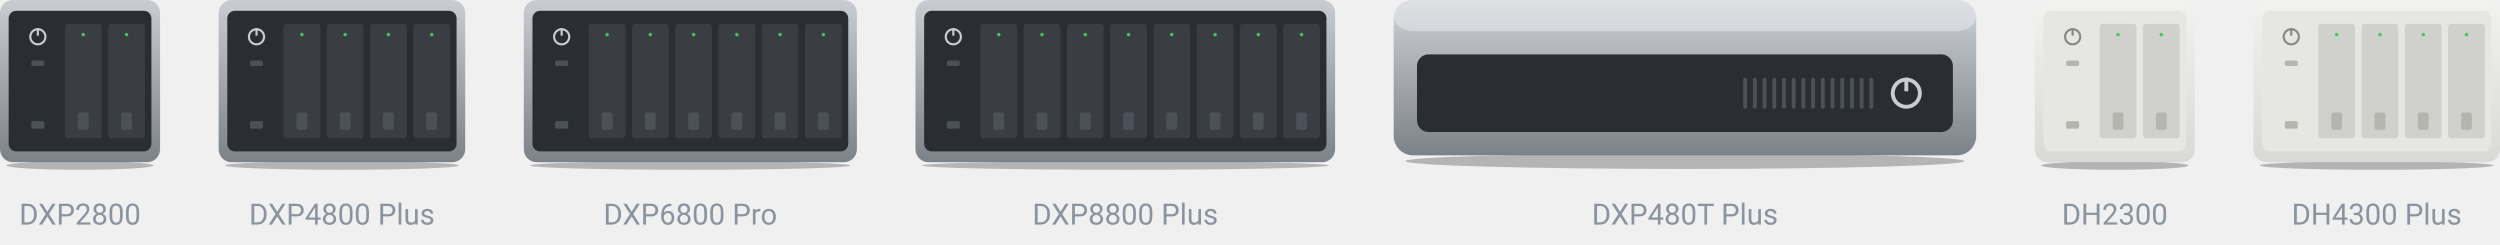
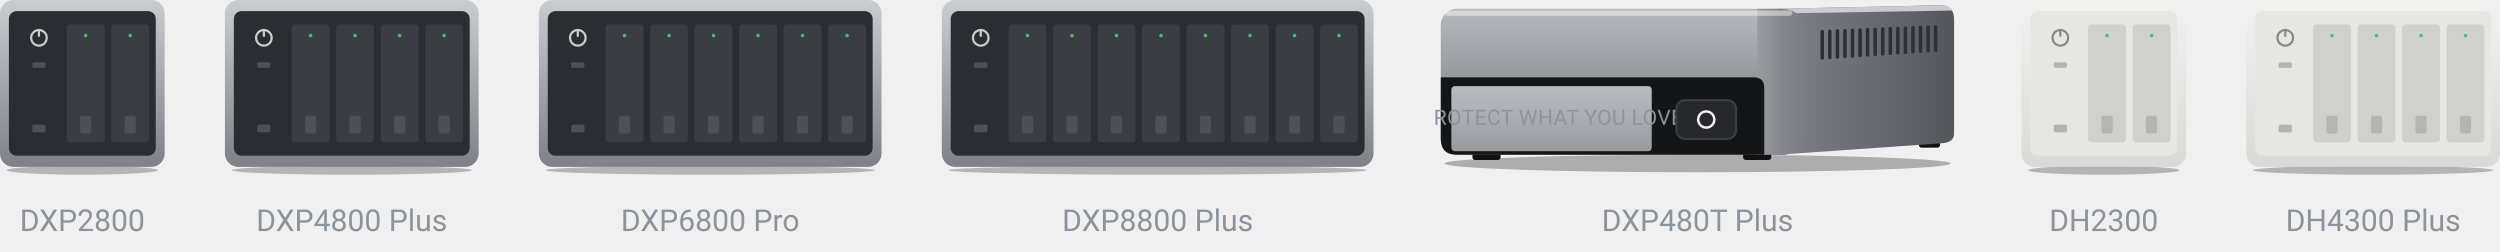
- <svg xmlns="http://www.w3.org/2000/svg" viewBox="0 0 1024.155 100">
+ <svg xmlns="http://www.w3.org/2000/svg" viewBox="0 0 995.519 100">
  <style>text{font:12px -apple-system,Segoe UI,Roboto,sans-serif;fill:#8b949e}</style>
  <svg x="0" y="0" width="65.57" height="70" viewBox="0 0 148 158">
    <defs>
      <linearGradient id="b0" x1="0" y1="0" x2="0" y2="1">
        <stop offset="0" stop-color="#c9ccd0" />
        <stop offset="1" stop-color="#7d8288" />
      </linearGradient>
    </defs>
    <ellipse cx="74" cy="153" rx="68" ry="4" opacity=".25" />
    <rect width="148" height="150" rx="12" fill="url(#b0)" />
    <rect x="8" y="10" width="132" height="130" rx="7" fill="#2a2d31" />
    <circle cx="35" cy="34" r="7" fill="none" stroke="#c9ccd0" stroke-width="2" />
    <rect x="34" y="26" width="2" height="7" fill="#c9ccd0" />
    <rect x="29" y="56" width="12" height="5" rx="1.5" fill="#4c5158" />
    <rect x="29" y="112" width="12" height="7" rx="1.5" fill="#4c5158" />
    <rect x="60" y="22" width="34" height="106" rx="3" fill="#3a3e44" />
    <rect x="72" y="104" width="10" height="16" rx="2" fill="#4c5158" />
    <circle cx="77" cy="32" r="1.6" fill="#43c463" />
    <rect x="100" y="22" width="34" height="106" rx="3" fill="#3a3e44" />
    <rect x="112" y="104" width="10" height="16" rx="2" fill="#4c5158" />
    <circle cx="117" cy="32" r="1.6" fill="#43c463" />
  </svg>
  <svg x="89.57" y="0" width="101.013" height="70" viewBox="0 0 228 158">
    <defs>
      <linearGradient id="b1" x1="0" y1="0" x2="0" y2="1">
        <stop offset="0" stop-color="#c9ccd0" />
        <stop offset="1" stop-color="#7d8288" />
      </linearGradient>
    </defs>
    <ellipse cx="114" cy="153" rx="108" ry="4" opacity=".25" />
    <rect width="228" height="150" rx="12" fill="url(#b1)" />
    <rect x="8" y="10" width="212" height="130" rx="7" fill="#2a2d31" />
    <circle cx="35" cy="34" r="7" fill="none" stroke="#c9ccd0" stroke-width="2" />
    <rect x="34" y="26" width="2" height="7" fill="#c9ccd0" />
    <rect x="29" y="56" width="12" height="5" rx="1.5" fill="#4c5158" />
    <rect x="29" y="112" width="12" height="7" rx="1.5" fill="#4c5158" />
    <rect x="60" y="22" width="34" height="106" rx="3" fill="#3a3e44" />
    <rect x="72" y="104" width="10" height="16" rx="2" fill="#4c5158" />
    <circle cx="77" cy="32" r="1.6" fill="#43c463" />
    <rect x="100" y="22" width="34" height="106" rx="3" fill="#3a3e44" />
    <rect x="112" y="104" width="10" height="16" rx="2" fill="#4c5158" />
    <circle cx="117" cy="32" r="1.6" fill="#43c463" />
    <rect x="140" y="22" width="34" height="106" rx="3" fill="#3a3e44" />
    <rect x="152" y="104" width="10" height="16" rx="2" fill="#4c5158" />
    <circle cx="157" cy="32" r="1.6" fill="#43c463" />
    <rect x="180" y="22" width="34" height="106" rx="3" fill="#3a3e44" />
    <rect x="192" y="104" width="10" height="16" rx="2" fill="#4c5158" />
    <circle cx="197" cy="32" r="1.6" fill="#43c463" />
  </svg>
  <svg x="214.582" y="0" width="136.456" height="70" viewBox="0 0 308 158">
    <defs>
      <linearGradient id="b2" x1="0" y1="0" x2="0" y2="1">
        <stop offset="0" stop-color="#c9ccd0" />
        <stop offset="1" stop-color="#7d8288" />
      </linearGradient>
    </defs>
    <ellipse cx="154" cy="153" rx="148" ry="4" opacity=".25" />
    <rect width="308" height="150" rx="12" fill="url(#b2)" />
    <rect x="8" y="10" width="292" height="130" rx="7" fill="#2a2d31" />
    <circle cx="35" cy="34" r="7" fill="none" stroke="#c9ccd0" stroke-width="2" />
    <rect x="34" y="26" width="2" height="7" fill="#c9ccd0" />
    <rect x="29" y="56" width="12" height="5" rx="1.5" fill="#4c5158" />
    <rect x="29" y="112" width="12" height="7" rx="1.5" fill="#4c5158" />
    <rect x="60" y="22" width="34" height="106" rx="3" fill="#3a3e44" />
    <rect x="72" y="104" width="10" height="16" rx="2" fill="#4c5158" />
    <circle cx="77" cy="32" r="1.6" fill="#43c463" />
    <rect x="100" y="22" width="34" height="106" rx="3" fill="#3a3e44" />
    <rect x="112" y="104" width="10" height="16" rx="2" fill="#4c5158" />
    <circle cx="117" cy="32" r="1.6" fill="#43c463" />
    <rect x="140" y="22" width="34" height="106" rx="3" fill="#3a3e44" />
    <rect x="152" y="104" width="10" height="16" rx="2" fill="#4c5158" />
    <circle cx="157" cy="32" r="1.6" fill="#43c463" />
    <rect x="180" y="22" width="34" height="106" rx="3" fill="#3a3e44" />
    <rect x="192" y="104" width="10" height="16" rx="2" fill="#4c5158" />
    <circle cx="197" cy="32" r="1.6" fill="#43c463" />
    <rect x="220" y="22" width="34" height="106" rx="3" fill="#3a3e44" />
    <rect x="232" y="104" width="10" height="16" rx="2" fill="#4c5158" />
    <circle cx="237" cy="32" r="1.6" fill="#43c463" />
    <rect x="260" y="22" width="34" height="106" rx="3" fill="#3a3e44" />
    <rect x="272" y="104" width="10" height="16" rx="2" fill="#4c5158" />
    <circle cx="277" cy="32" r="1.6" fill="#43c463" />
  </svg>
  <svg x="375.038" y="0" width="171.899" height="70" viewBox="0 0 388 158">
    <defs>
      <linearGradient id="b3" x1="0" y1="0" x2="0" y2="1">
        <stop offset="0" stop-color="#c9ccd0" />
        <stop offset="1" stop-color="#7d8288" />
      </linearGradient>
    </defs>
    <ellipse cx="194" cy="153" rx="188" ry="4" opacity=".25" />
    <rect width="388" height="150" rx="12" fill="url(#b3)" />
    <rect x="8" y="10" width="372" height="130" rx="7" fill="#2a2d31" />
    <circle cx="35" cy="34" r="7" fill="none" stroke="#c9ccd0" stroke-width="2" />
    <rect x="34" y="26" width="2" height="7" fill="#c9ccd0" />
    <rect x="29" y="56" width="12" height="5" rx="1.5" fill="#4c5158" />
    <rect x="29" y="112" width="12" height="7" rx="1.5" fill="#4c5158" />
    <rect x="60" y="22" width="34" height="106" rx="3" fill="#3a3e44" />
    <rect x="72" y="104" width="10" height="16" rx="2" fill="#4c5158" />
    <circle cx="77" cy="32" r="1.6" fill="#43c463" />
    <rect x="100" y="22" width="34" height="106" rx="3" fill="#3a3e44" />
    <rect x="112" y="104" width="10" height="16" rx="2" fill="#4c5158" />
    <circle cx="117" cy="32" r="1.6" fill="#43c463" />
    <rect x="140" y="22" width="34" height="106" rx="3" fill="#3a3e44" />
    <rect x="152" y="104" width="10" height="16" rx="2" fill="#4c5158" />
    <circle cx="157" cy="32" r="1.6" fill="#43c463" />
    <rect x="180" y="22" width="34" height="106" rx="3" fill="#3a3e44" />
    <rect x="192" y="104" width="10" height="16" rx="2" fill="#4c5158" />
    <circle cx="197" cy="32" r="1.6" fill="#43c463" />
    <rect x="220" y="22" width="34" height="106" rx="3" fill="#3a3e44" />
    <rect x="232" y="104" width="10" height="16" rx="2" fill="#4c5158" />
    <circle cx="237" cy="32" r="1.6" fill="#43c463" />
    <rect x="260" y="22" width="34" height="106" rx="3" fill="#3a3e44" />
    <rect x="272" y="104" width="10" height="16" rx="2" fill="#4c5158" />
    <circle cx="277" cy="32" r="1.6" fill="#43c463" />
    <rect x="300" y="22" width="34" height="106" rx="3" fill="#3a3e44" />
    <rect x="312" y="104" width="10" height="16" rx="2" fill="#4c5158" />
    <circle cx="317" cy="32" r="1.6" fill="#43c463" />
    <rect x="340" y="22" width="34" height="106" rx="3" fill="#3a3e44" />
    <rect x="352" y="104" width="10" height="16" rx="2" fill="#4c5158" />
    <circle cx="357" cy="32" r="1.6" fill="#43c463" />
  </svg>
-   <svg x="570.937" y="0" width="238.636" height="70" viewBox="0 0 300 88">
-     <defs>
-       <linearGradient id="b4" x1="0" y1="0" x2="0" y2="1">
-         <stop offset="0" stop-color="#d6d9dc" />
-         <stop offset=".25" stop-color="#b9bdc2" />
-         <stop offset="1" stop-color="#7d8288" />
-       </linearGradient>
-     </defs>
-     <ellipse cx="150" cy="83" rx="144" ry="4" opacity=".25" />
-     <rect width="300" height="80" rx="10" fill="url(#b4)" />
-     <rect width="300" height="16" rx="10" fill="#e3e5e7" opacity=".6" />
-     <rect x="12" y="28" width="276" height="40" rx="6" fill="#2a2d31" />
-     <circle cx="264" cy="48" r="7" fill="none" stroke="#c9ccd0" stroke-width="2" />
-     <rect x="263" y="40" width="2" height="7" fill="#c9ccd0" />
-     <rect x="180" y="40" width="2" height="16" rx="1" fill="#4c5158" />
-     <rect x="185" y="40" width="2" height="16" rx="1" fill="#4c5158" />
-     <rect x="190" y="40" width="2" height="16" rx="1" fill="#4c5158" />
-     <rect x="195" y="40" width="2" height="16" rx="1" fill="#4c5158" />
-     <rect x="200" y="40" width="2" height="16" rx="1" fill="#4c5158" />
-     <rect x="205" y="40" width="2" height="16" rx="1" fill="#4c5158" />
-     <rect x="210" y="40" width="2" height="16" rx="1" fill="#4c5158" />
-     <rect x="215" y="40" width="2" height="16" rx="1" fill="#4c5158" />
-     <rect x="220" y="40" width="2" height="16" rx="1" fill="#4c5158" />
-     <rect x="225" y="40" width="2" height="16" rx="1" fill="#4c5158" />
-     <rect x="230" y="40" width="2" height="16" rx="1" fill="#4c5158" />
-     <rect x="235" y="40" width="2" height="16" rx="1" fill="#4c5158" />
-     <rect x="240" y="40" width="2" height="16" rx="1" fill="#4c5158" />
-     <rect x="245" y="40" width="2" height="16" rx="1" fill="#4c5158" />
-   </svg>
-   <svg x="833.573" y="0" width="65.57" height="70" viewBox="0 0 148 158">
+   <svg x="570.937" y="0" width="210" height="70" viewBox="0 0 300 100">
+     <defs>
+       <linearGradient id="f" x1="0" y1="0" x2="0" y2="1">
+         <stop offset="0" stop-color="#b6babe" />
+         <stop offset=".5" stop-color="#93979c" />
+         <stop offset="1" stop-color="#6f7378" />
+       </linearGradient>
+       <linearGradient id="s" x1="0" y1="0" x2="1" y2="0">
+         <stop offset="0" stop-color="#7f8389" />
+         <stop offset="1" stop-color="#53575c" />
+       </linearGradient>
+       <linearGradient id="c" x1="0" y1="0" x2="0" y2="1">
+         <stop offset="0" stop-color="#b9bcc0" />
+         <stop offset="1" stop-color="#989ca1" />
+       </linearGradient>
+       <linearGradient id="k" x1="0" y1="0" x2="1" y2="0">
+         <stop offset="0" stop-color="#999da2" />
+         <stop offset=".5" stop-color="#83878c" />
+         <stop offset="1" stop-color="#7a7e84" />
+       </linearGradient>
+     </defs>
+     <ellipse cx="150" cy="93" rx="144" ry="5" opacity=".28" />
+     <rect x="22" y="86" width="16" height="5" rx="1.5" fill="#111" />
+     <rect x="176" y="86" width="16" height="5" rx="1.5" fill="#111" />
+     <rect x="276" y="80" width="12" height="4" rx="1.5" fill="#111" />
+     <path d="M196 5 L288 3 Q296 3 296 11 L296 76 Q296 81 289 81.5 L196 88 Z" fill="url(#s)" />
+     <path d="M196 5 L288 3 Q294 3 295 6 L205 7.5 Z" fill="#c9ccd0" />
+     <rect x="4" y="5" width="204" height="83" rx="9" fill="url(#f)" />
+     <path d="M184 5 H196 Q212 5 212 20 V74 Q212 88 196 88 H184 Z" fill="url(#k)" />
+     <rect x="6" y="6" width="198" height="3" rx="1.5" fill="#fff" opacity=".45" />
+     <path d="M4 44 H182 Q188 44 188 50 V88 H13 Q4 88 4 79 Z" fill="#141517" />
+     <rect x="10" y="49" width="114" height="37" rx="2" fill="url(#c)" />
+     <text x="67" y="71" text-anchor="middle" font-size="5" fill="#3a3d41" font-family="Arial, Helvetica, sans-serif" letter-spacing=".2">PROTECT WHAT YOU LOVE</text>
+     <rect x="138" y="57" width="34" height="22" rx="5" fill="#26282c" stroke="#3a3d42" stroke-width="1.2" />
+     <circle cx="155" cy="68" r="4.6" fill="none" stroke="#f2f2f2" stroke-width="1.4" />
+     <rect x="220" y="17" width="2" height="17" rx=".8" fill="#2c2f33" />
+     <rect x="224.3" y="16.82" width="2" height="16.88" rx=".8" fill="#2c2f33" />
+     <rect x="228.6" y="16.64" width="2" height="16.76" rx=".8" fill="#2c2f33" />
+     <rect x="232.9" y="16.46" width="2" height="16.64" rx=".8" fill="#2c2f33" />
+     <rect x="237.2" y="16.28" width="2" height="16.52" rx=".8" fill="#2c2f33" />
+     <rect x="241.5" y="16.1" width="2" height="16.4" rx=".8" fill="#2c2f33" />
+     <rect x="245.8" y="15.92" width="2" height="16.28" rx=".8" fill="#2c2f33" />
+     <rect x="250.1" y="15.74" width="2" height="16.16" rx=".8" fill="#2c2f33" />
+     <rect x="254.4" y="15.56" width="2" height="16.04" rx=".8" fill="#2c2f33" />
+     <rect x="258.7" y="15.38" width="2" height="15.92" rx=".8" fill="#2c2f33" />
+     <rect x="263" y="15.2" width="2" height="15.8" rx=".8" fill="#2c2f33" />
+     <rect x="267.3" y="15.02" width="2" height="15.68" rx=".8" fill="#2c2f33" />
+     <rect x="271.6" y="14.84" width="2" height="15.56" rx=".8" fill="#2c2f33" />
+     <rect x="275.9" y="14.66" width="2" height="15.44" rx=".8" fill="#2c2f33" />
+     <rect x="280.2" y="14.48" width="2" height="15.32" rx=".8" fill="#2c2f33" />
+     <rect x="284.5" y="14.3" width="2" height="15.2" rx=".8" fill="#2c2f33" />
+   </svg>
+   <svg x="804.937" y="0" width="65.57" height="70" viewBox="0 0 148 158">
    <defs>
      <linearGradient id="b5" x1="0" y1="0" x2="0" y2="1">
        <stop offset="0" stop-color="#f2f2f0" />
        <stop offset="1" stop-color="#d9d9d6" />
      </linearGradient>
    </defs>
    <ellipse cx="74" cy="153" rx="68" ry="4" opacity=".25" />
    <rect width="148" height="150" rx="12" fill="url(#b5)" />
    <rect x="8" y="10" width="132" height="130" rx="7" fill="#e6e6e3" />
    <circle cx="35" cy="34" r="7" fill="none" stroke="#888" stroke-width="2" />
    <rect x="34" y="26" width="2" height="7" fill="#888" />
    <rect x="29" y="56" width="12" height="5" rx="1.5" fill="#b5b5b0" />
    <rect x="29" y="112" width="12" height="7" rx="1.5" fill="#b5b5b0" />
    <rect x="60" y="22" width="34" height="106" rx="3" fill="#d0d0cc" />
    <rect x="72" y="104" width="10" height="16" rx="2" fill="#b5b5b0" />
    <circle cx="77" cy="32" r="1.6" fill="#43c463" />
    <rect x="100" y="22" width="34" height="106" rx="3" fill="#d0d0cc" />
    <rect x="112" y="104" width="10" height="16" rx="2" fill="#b5b5b0" />
    <circle cx="117" cy="32" r="1.6" fill="#43c463" />
  </svg>
-   <svg x="923.143" y="0" width="101.013" height="70" viewBox="0 0 228 158">
+   <svg x="894.506" y="0" width="101.013" height="70" viewBox="0 0 228 158">
    <defs>
      <linearGradient id="b6" x1="0" y1="0" x2="0" y2="1">
        <stop offset="0" stop-color="#f2f2f0" />
        <stop offset="1" stop-color="#d9d9d6" />
      </linearGradient>
    </defs>
    <ellipse cx="114" cy="153" rx="108" ry="4" opacity=".25" />
    <rect width="228" height="150" rx="12" fill="url(#b6)" />
    <rect x="8" y="10" width="212" height="130" rx="7" fill="#e6e6e3" />
    <circle cx="35" cy="34" r="7" fill="none" stroke="#888" stroke-width="2" />
    <rect x="34" y="26" width="2" height="7" fill="#888" />
    <rect x="29" y="56" width="12" height="5" rx="1.5" fill="#b5b5b0" />
    <rect x="29" y="112" width="12" height="7" rx="1.5" fill="#b5b5b0" />
    <rect x="60" y="22" width="34" height="106" rx="3" fill="#d0d0cc" />
    <rect x="72" y="104" width="10" height="16" rx="2" fill="#b5b5b0" />
    <circle cx="77" cy="32" r="1.6" fill="#43c463" />
    <rect x="100" y="22" width="34" height="106" rx="3" fill="#d0d0cc" />
    <rect x="112" y="104" width="10" height="16" rx="2" fill="#b5b5b0" />
    <circle cx="117" cy="32" r="1.6" fill="#43c463" />
    <rect x="140" y="22" width="34" height="106" rx="3" fill="#d0d0cc" />
    <rect x="152" y="104" width="10" height="16" rx="2" fill="#b5b5b0" />
    <circle cx="157" cy="32" r="1.6" fill="#43c463" />
    <rect x="180" y="22" width="34" height="106" rx="3" fill="#d0d0cc" />
    <rect x="192" y="104" width="10" height="16" rx="2" fill="#b5b5b0" />
    <circle cx="197" cy="32" r="1.6" fill="#43c463" />
  </svg>
  <text x="32.785" y="92" text-anchor="middle">DXP2800</text>
  <text x="140.076" y="92" text-anchor="middle">DXP4800 Plus</text>
  <text x="282.81" y="92" text-anchor="middle">DXP6800 Pro</text>
  <text x="460.987" y="92" text-anchor="middle">DXP8800 Plus</text>
-   <text x="690.255" y="92" text-anchor="middle">DXP480T Plus</text>
-   <text x="866.358" y="92" text-anchor="middle">DH2300</text>
-   <text x="973.649" y="92" text-anchor="middle">DH4300 Plus</text>
+   <text x="675.937" y="92" text-anchor="middle">DXP480T Plus</text>
+   <text x="837.722" y="92" text-anchor="middle">DH2300</text>
+   <text x="945.013" y="92" text-anchor="middle">DH4300 Plus</text>
</svg>
